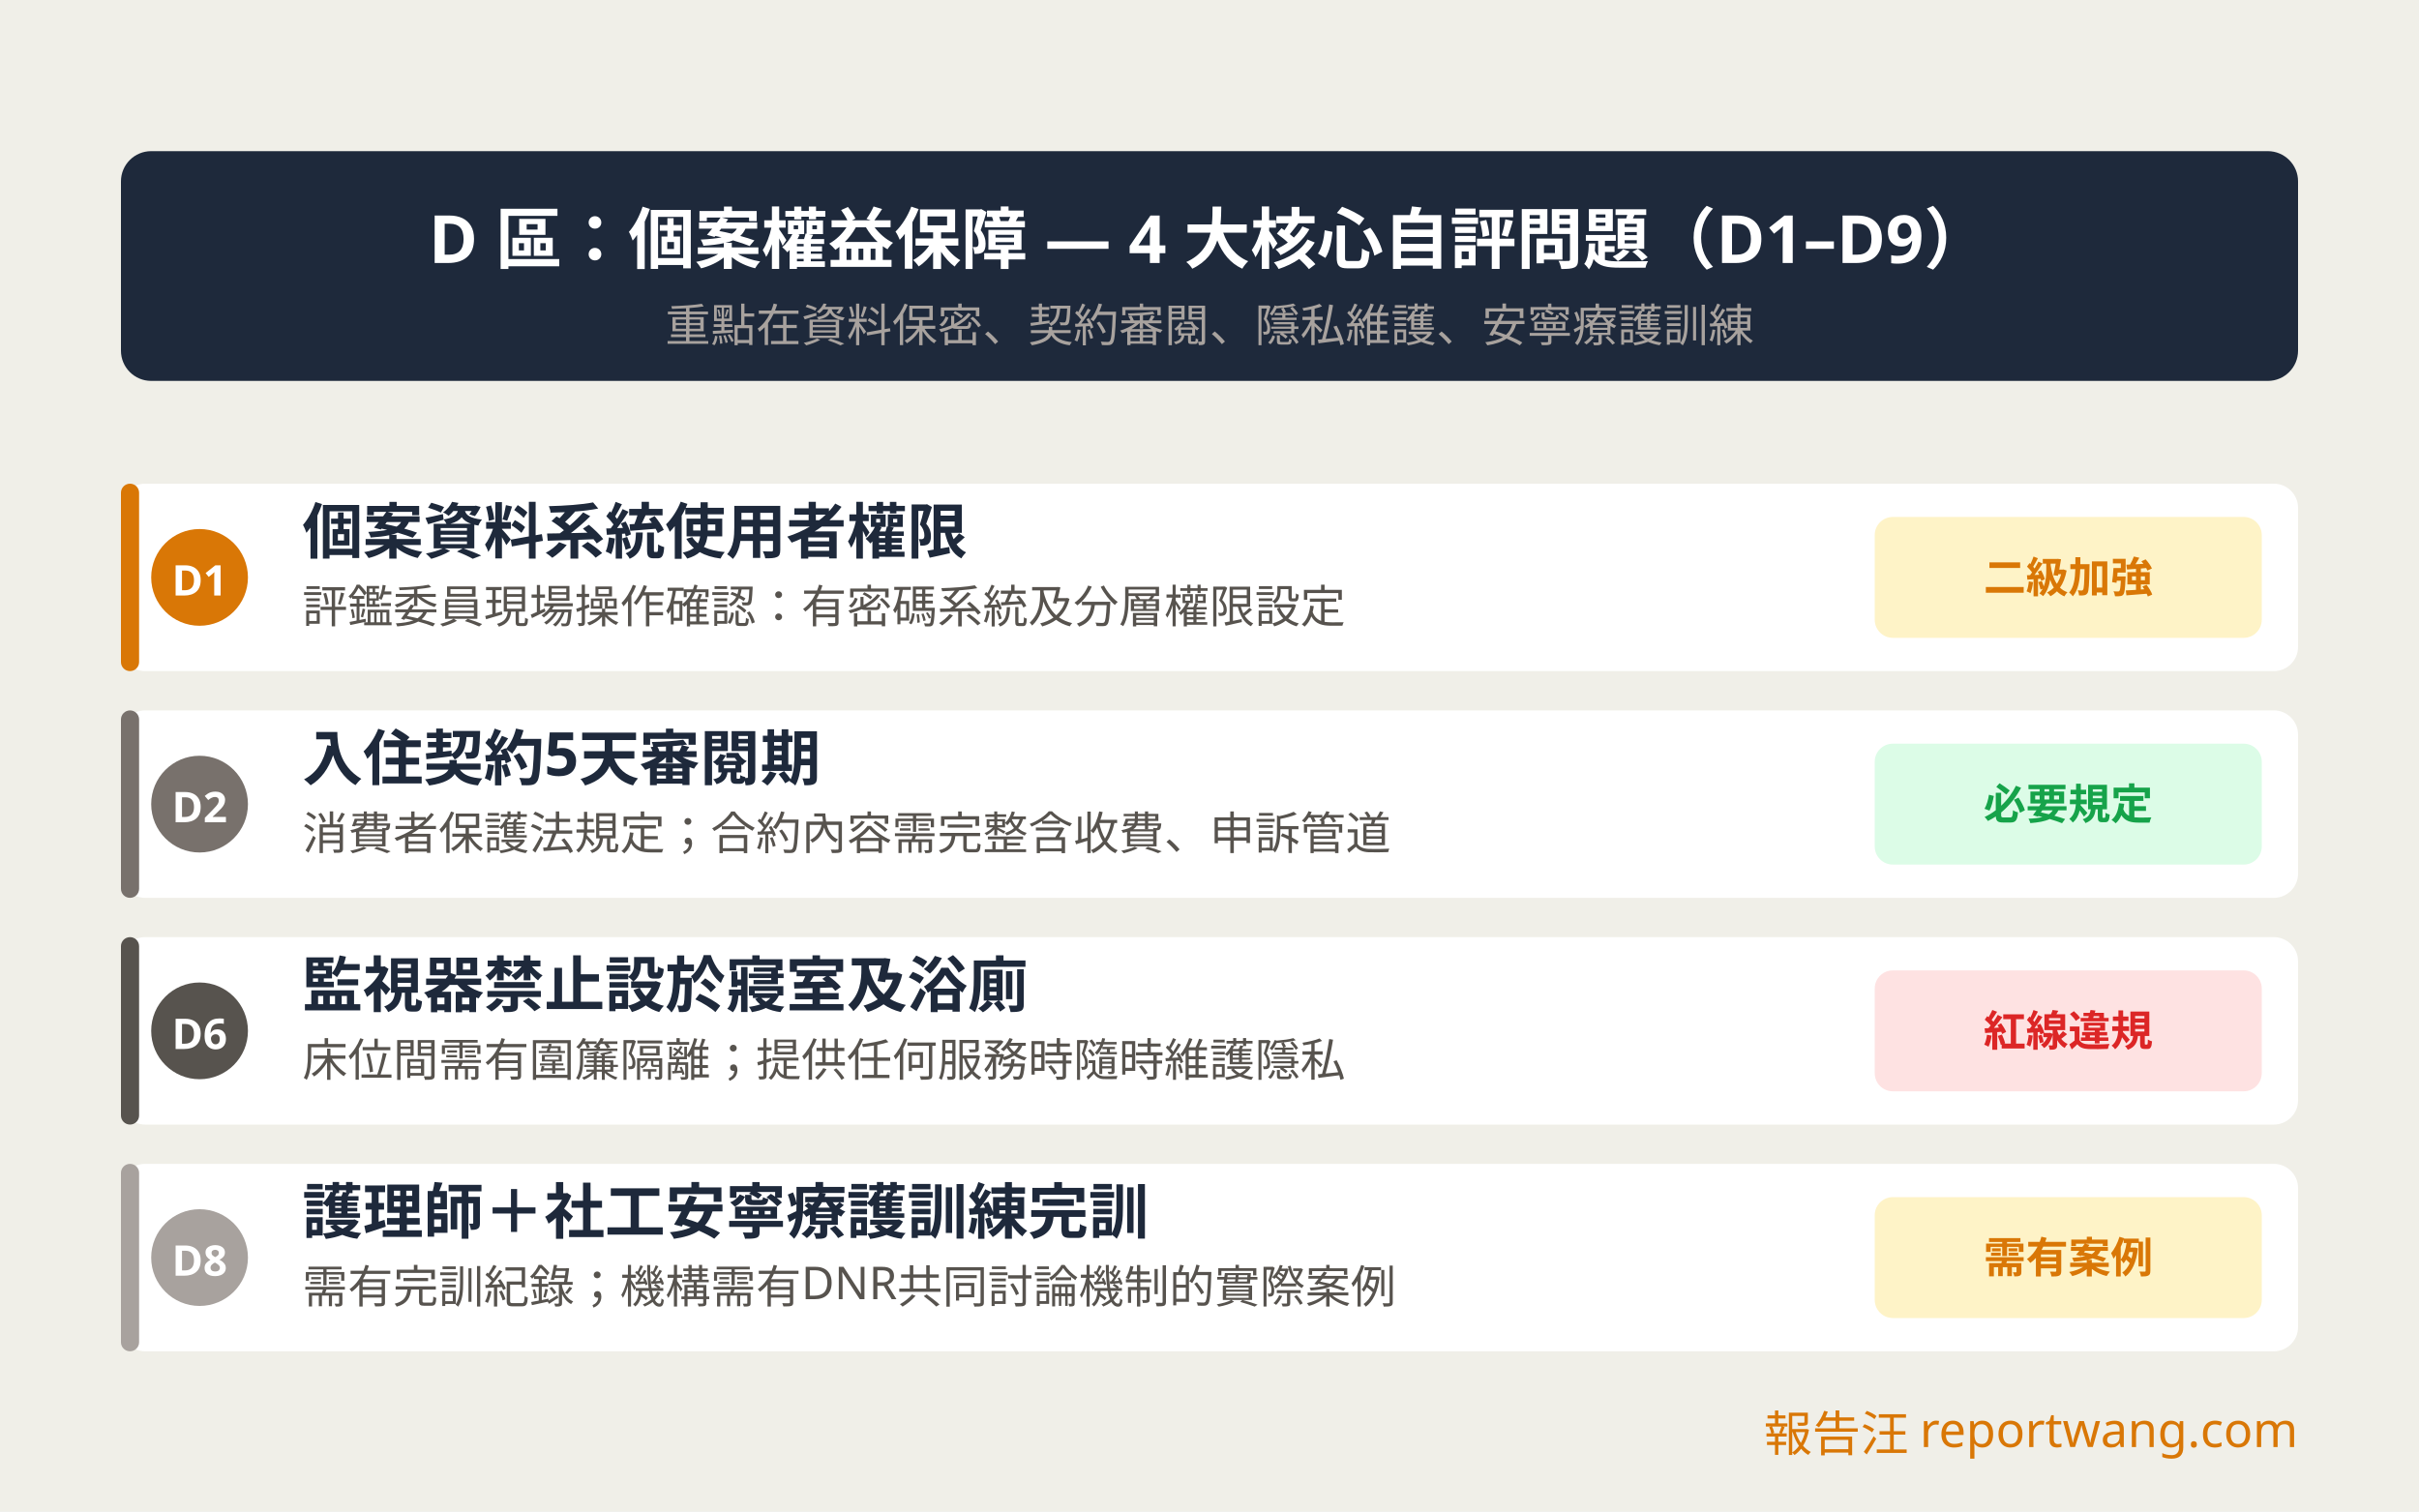
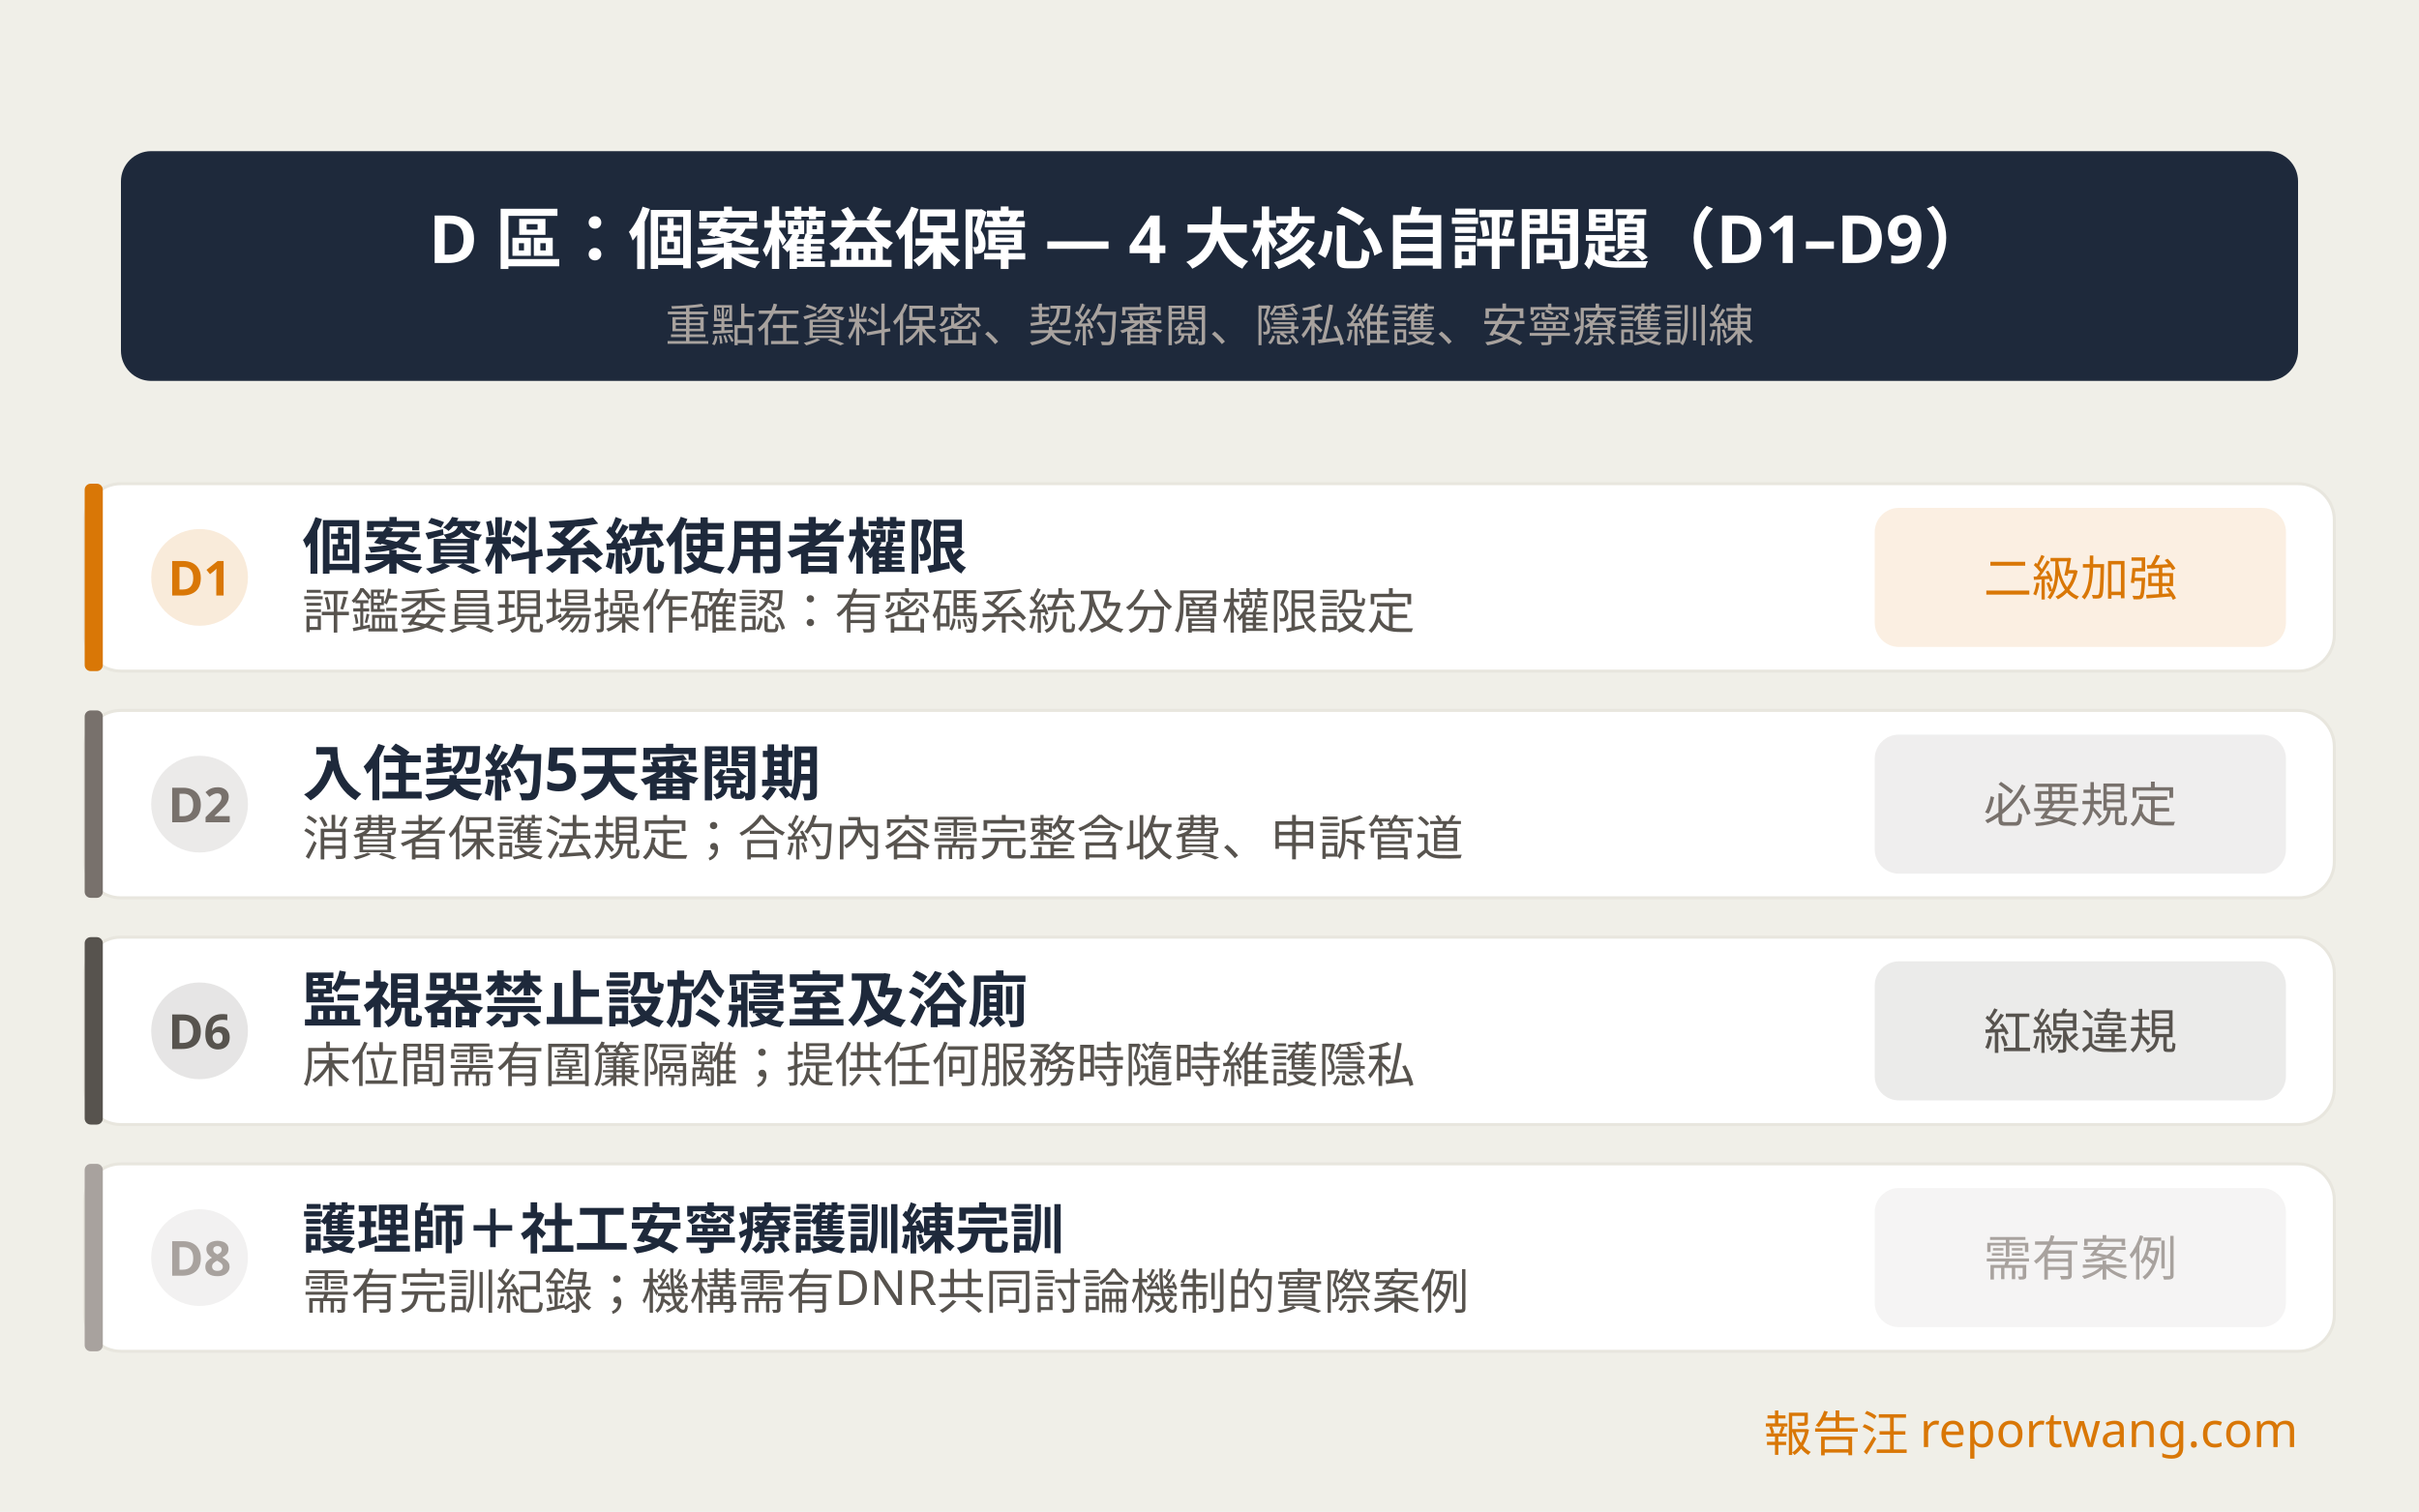
- <svg xmlns="http://www.w3.org/2000/svg" width="800" height="500" viewBox="0 0 800 500">
+ <svg xmlns="http://www.w3.org/2000/svg" width="800" height="500" viewBox="0 0 800 500" font-family="'Noto Sans TC', sans-serif">
  <rect width="800" height="500" fill="#f0efe8" />
  <rect x="40" y="50" width="720" height="76" rx="10" fill="#1e293b" />
-   <text x="400" y="87" font-size="22" font-weight="700" fill="#ffffff" font-family="sans-serif" text-anchor="middle">D 區：個案權益保障 — 4 大核心自評問題（D1–D9）</text>
-   <text x="400" y="113" font-size="15" fill="#a8a29e" font-family="sans-serif" text-anchor="middle">重點在資料保密、契約審閱、隱私維護、安寧療護訓練</text>
-   <rect x="40" y="160" width="720" height="62" rx="8" fill="#ffffff" />
-   <rect x="40" y="160" width="6" height="62" rx="3" fill="#d97706" />
-   <circle cx="66" cy="191" r="16" fill="#d97706" />
-   <text x="66" y="197" font-size="14" font-weight="700" fill="#ffffff" font-family="sans-serif" text-anchor="middle">D1</text>
-   <text x="100" y="183" font-size="20" font-weight="700" fill="#1e293b" font-family="sans-serif">個案資料系統使用者權限</text>
-   <text x="100" y="206" font-size="15" fill="#57534e" font-family="sans-serif">評鑑委員現場操作確認：有密碼系統及分層權限設定</text>
-   <rect x="620" y="171" width="128" height="40" rx="6" fill="#fef3c7" />
-   <text x="684" y="196" font-size="14" font-weight="700" fill="#d97706" font-family="sans-serif" text-anchor="middle">二級加強</text>
-   <rect x="40" y="235" width="720" height="62" rx="8" fill="#ffffff" />
-   <rect x="40" y="235" width="6" height="62" rx="3" fill="#78716c" />
-   <circle cx="66" cy="266" r="16" fill="#78716c" />
-   <text x="66" y="272" font-size="14" font-weight="700" fill="#ffffff" font-family="sans-serif" text-anchor="middle">D2</text>
-   <text x="100" y="258" font-size="20" font-weight="700" fill="#1e293b" font-family="sans-serif">入住契約5天審閱期</text>
-   <text x="100" y="281" font-size="15" fill="#57534e" font-family="sans-serif">消費者保護法規定；合約內容需完整含收費、申訴管道</text>
-   <rect x="620" y="246" width="128" height="40" rx="6" fill="#dcfce7" />
-   <text x="684" y="271" font-size="14" font-weight="700" fill="#16a34a" font-family="sans-serif" text-anchor="middle">必要規定</text>
-   <rect x="40" y="310" width="720" height="62" rx="8" fill="#ffffff" />
-   <rect x="40" y="310" width="6" height="62" rx="3" fill="#57534e" />
-   <circle cx="66" cy="341" r="16" fill="#57534e" />
-   <text x="66" y="347" font-size="14" font-weight="700" fill="#ffffff" font-family="sans-serif" text-anchor="middle">D6</text>
-   <text x="100" y="333" font-size="20" font-weight="700" fill="#1e293b" font-family="sans-serif">監視器禁止設於寢室及浴廁</text>
-   <text x="100" y="356" font-size="15" fill="#57534e" font-family="sans-serif">床位間需有圍簾隔離；提供任何服務時隨時維護隱私</text>
-   <rect x="620" y="321" width="128" height="40" rx="6" fill="#fee2e2" />
-   <text x="684" y="346" font-size="14" font-weight="700" fill="#dc2626" font-family="sans-serif" text-anchor="middle">紅線違規</text>
-   <rect x="40" y="385" width="720" height="62" rx="8" fill="#ffffff" />
-   <rect x="40" y="385" width="6" height="62" rx="3" fill="#a8a29e" />
-   <circle cx="66" cy="416" r="16" fill="#a8a29e" />
-   <text x="66" y="422" font-size="14" font-weight="700" fill="#ffffff" font-family="sans-serif" text-anchor="middle">D8</text>
-   <text x="100" y="408" font-size="20" font-weight="700" fill="#1e293b" font-family="sans-serif">護理師＋社工安寧療護訓練完訓</text>
-   <text x="100" y="431" font-size="15" fill="#57534e" font-family="sans-serif">需有完訓紀錄；機構需有DNR共同討論機制的實際案例</text>
-   <rect x="620" y="396" width="128" height="40" rx="6" fill="#fef3c7" />
-   <text x="684" y="421" font-size="14" font-weight="700" fill="#d97706" font-family="sans-serif" text-anchor="middle">需有案例</text>
-   <text x="760" y="480" font-size="16" fill="#d97706" text-anchor="end" font-weight="400" font-family="sans-serif">報告汪 reportwang.com</text>
+   <text x="400" y="87" font-size="22" font-weight="700" fill="#ffffff" text-anchor="middle">D 區：個案權益保障 — 4 大核心自評問題（D1–D9）</text>
+   <text x="400" y="113" font-size="15" fill="#a8a29e" text-anchor="middle">重點在資料保密、契約審閱、隱私維護、安寧療護訓練</text>
+   <rect x="28" y="160" width="744" height="62" rx="12" fill="white" stroke="#e8e6de" stroke-width="1" />
+   <rect x="28" y="160" width="6" height="62" rx="2" fill="#d97706" />
+   <circle cx="66" cy="191" r="16" fill="#d97706" opacity="0.15" />
+   <text x="66" y="197" font-size="16" font-weight="900" fill="#d97706" text-anchor="middle">D1</text>
+   <text x="100" y="188" font-size="20" font-weight="700" fill="#1e293b">個案資料系統使用者權限</text>
+   <text x="100" y="208" font-size="16" fill="#57534e">評鑑委員現場操作確認：有密碼系統及分層權限設定</text>
+   <rect x="620" y="168" width="136" height="46" rx="8" fill="#d97706" opacity="0.12" />
+   <text x="688" y="197" font-size="16" fill="#d97706" text-anchor="middle">二級加強</text>
+   <rect x="28" y="235" width="744" height="62" rx="12" fill="white" stroke="#e8e6de" stroke-width="1" />
+   <rect x="28" y="235" width="6" height="62" rx="2" fill="#78716c" />
+   <circle cx="66" cy="266" r="16" fill="#78716c" opacity="0.15" />
+   <text x="66" y="272" font-size="16" font-weight="900" fill="#78716c" text-anchor="middle">D2</text>
+   <text x="100" y="263" font-size="20" font-weight="700" fill="#1e293b">入住契約5天審閱期</text>
+   <text x="100" y="283" font-size="16" fill="#57534e">消費者保護法規定；合約內容需完整含收費、申訴管道</text>
+   <rect x="620" y="243" width="136" height="46" rx="8" fill="#78716c" opacity="0.12" />
+   <text x="688" y="272" font-size="16" fill="#78716c" text-anchor="middle">必要規定</text>
+   <rect x="28" y="310" width="744" height="62" rx="12" fill="white" stroke="#e8e6de" stroke-width="1" />
+   <rect x="28" y="310" width="6" height="62" rx="2" fill="#57534e" />
+   <circle cx="66" cy="341" r="16" fill="#57534e" opacity="0.15" />
+   <text x="66" y="347" font-size="16" font-weight="900" fill="#57534e" text-anchor="middle">D6</text>
+   <text x="100" y="338" font-size="20" font-weight="700" fill="#1e293b">監視器禁止設於寢室及浴廁</text>
+   <text x="100" y="358" font-size="16" fill="#57534e">床位間需有圍簾隔離；提供任何服務時隨時維護隱私</text>
+   <rect x="620" y="318" width="136" height="46" rx="8" fill="#57534e" opacity="0.12" />
+   <text x="688" y="347" font-size="16" fill="#57534e" text-anchor="middle">紅線違規</text>
+   <rect x="28" y="385" width="744" height="62" rx="12" fill="white" stroke="#e8e6de" stroke-width="1" />
+   <rect x="28" y="385" width="6" height="62" rx="2" fill="#a8a29e" />
+   <circle cx="66" cy="416" r="16" fill="#a8a29e" opacity="0.15" />
+   <text x="66" y="422" font-size="16" font-weight="900" fill="#a8a29e" text-anchor="middle">D8</text>
+   <text x="100" y="413" font-size="18" font-weight="700" fill="#1e293b">護理師＋社工安寧療護訓練完訓</text>
+   <text x="100" y="433" font-size="16" fill="#57534e">需有完訓紀錄；機構需有DNR共同討論機制的實際案例</text>
+   <rect x="620" y="393" width="136" height="46" rx="8" fill="#a8a29e" opacity="0.12" />
+   <text x="688" y="422" font-size="16" fill="#a8a29e" text-anchor="middle">需有案例</text>
+   <text x="760" y="480" font-size="16" fill="#d97706" text-anchor="end" font-weight="400">報告汪 reportwang.com</text>
</svg>
